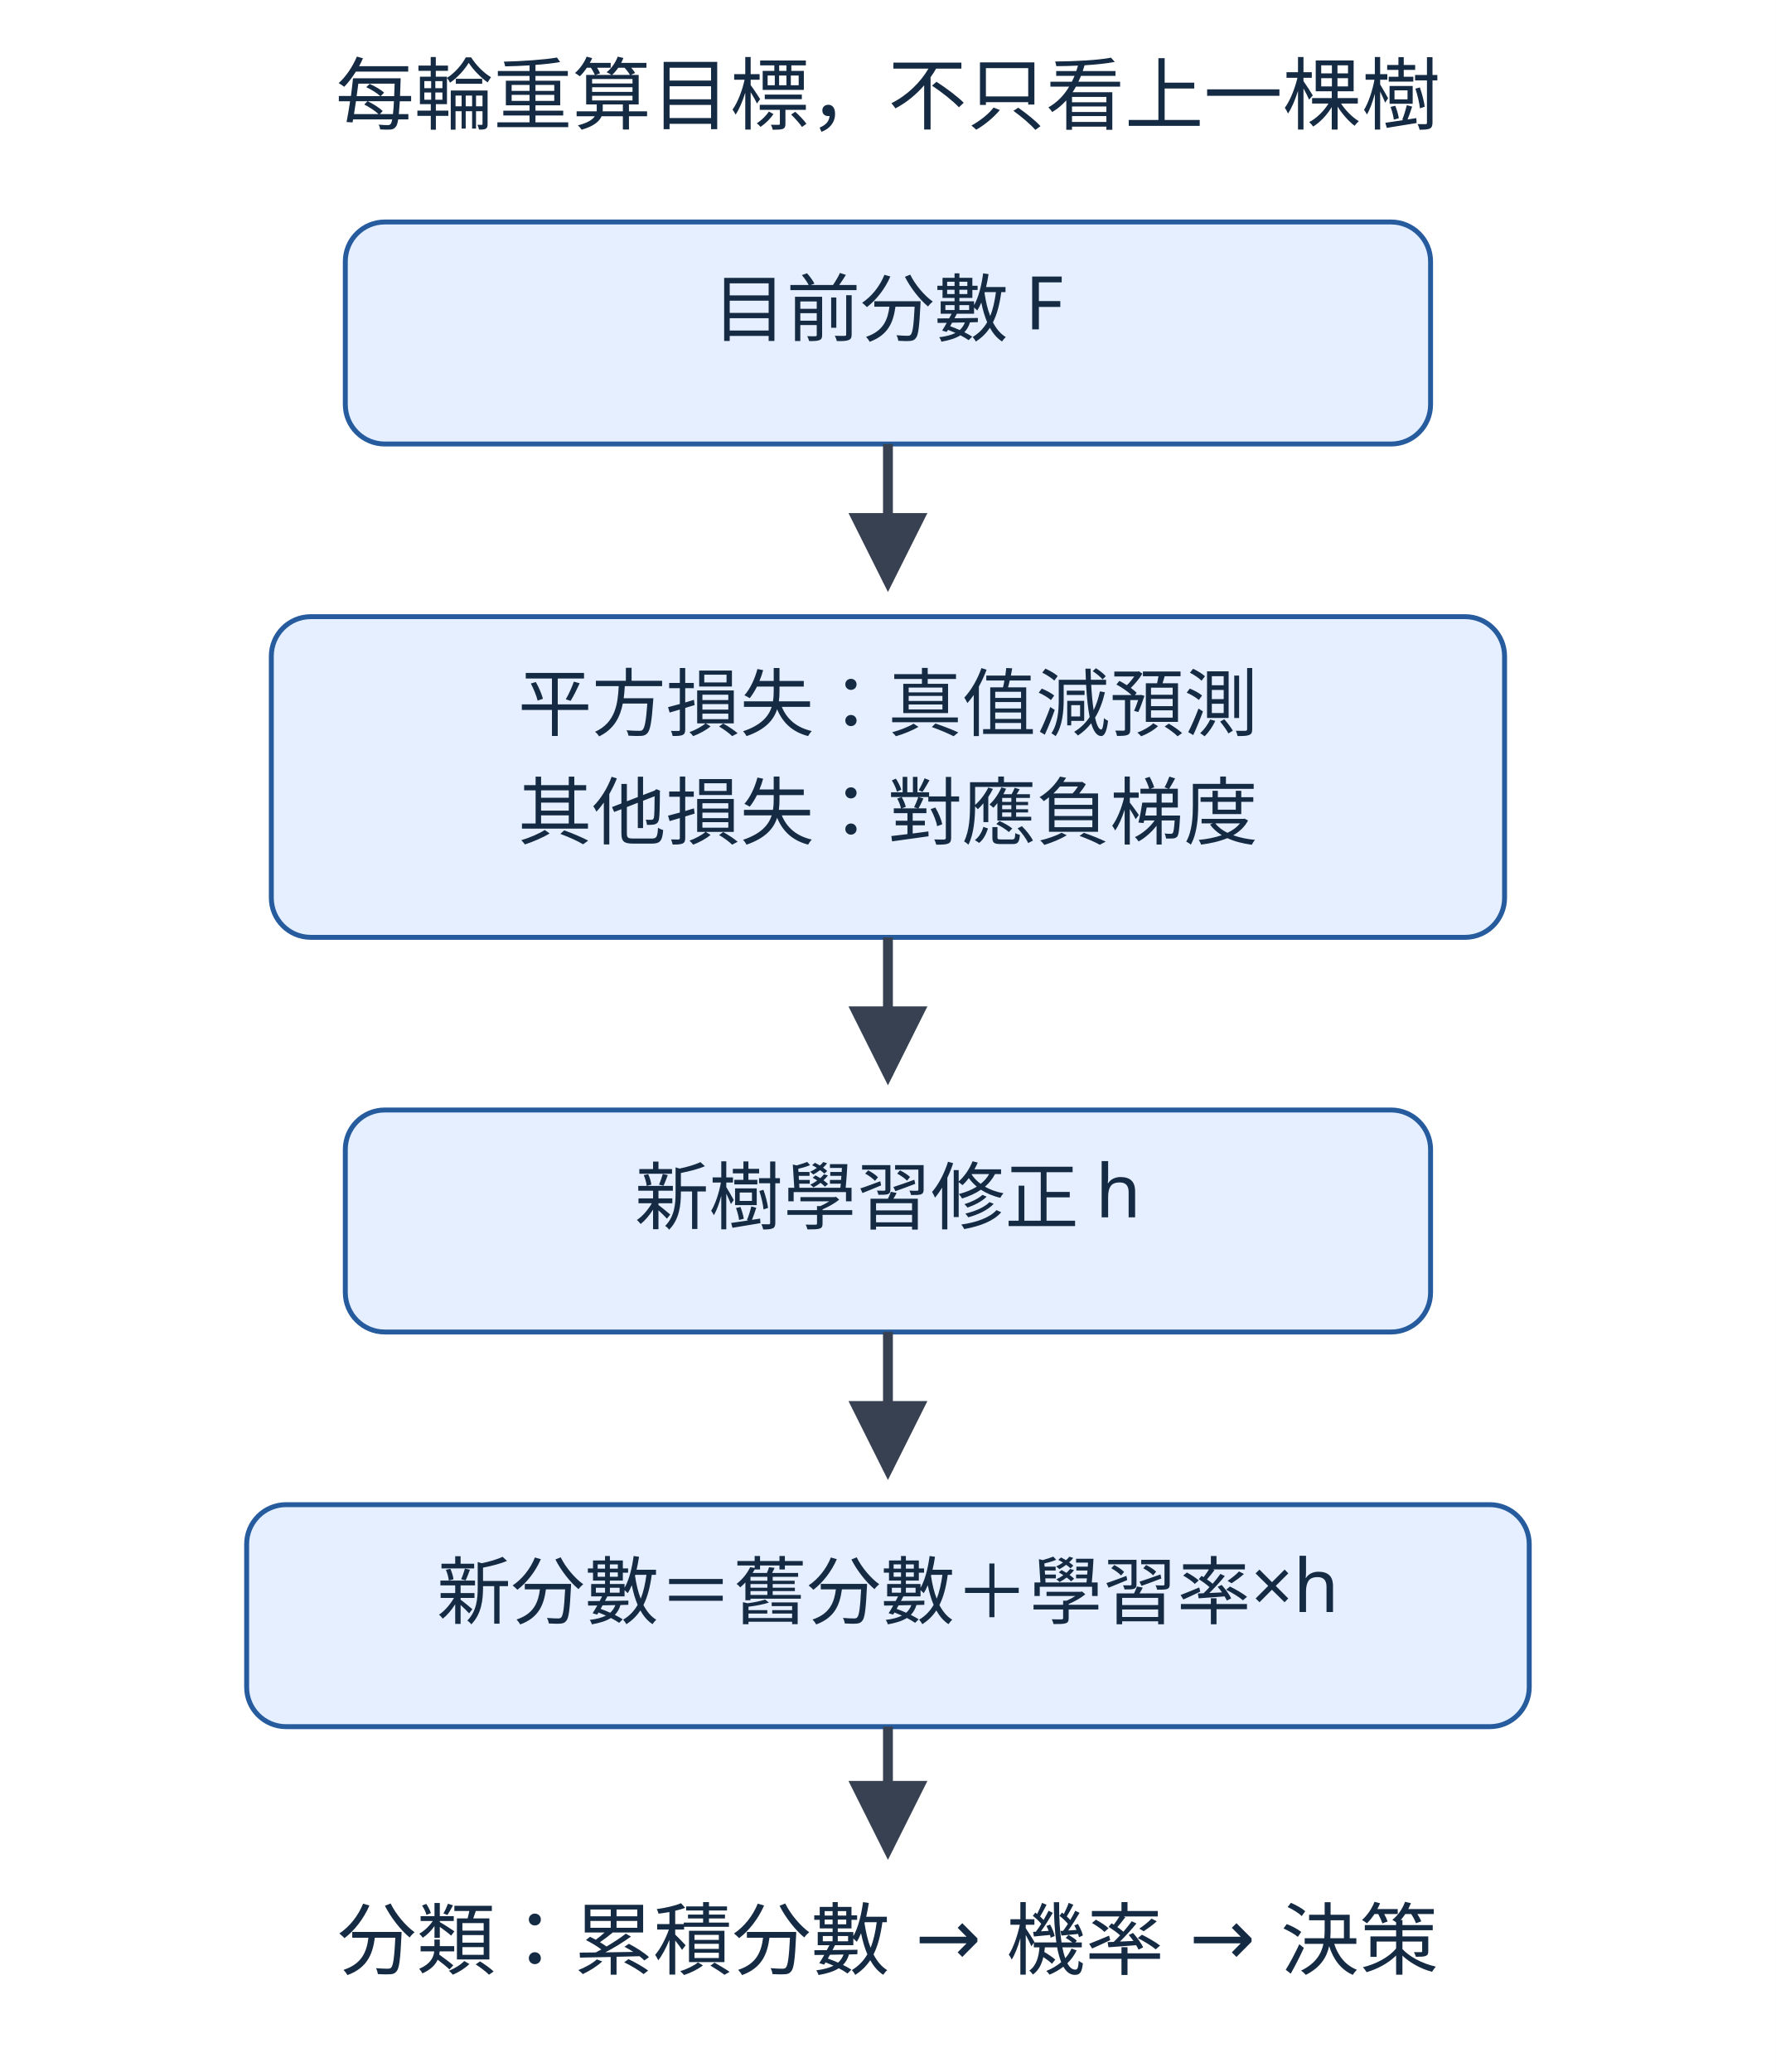
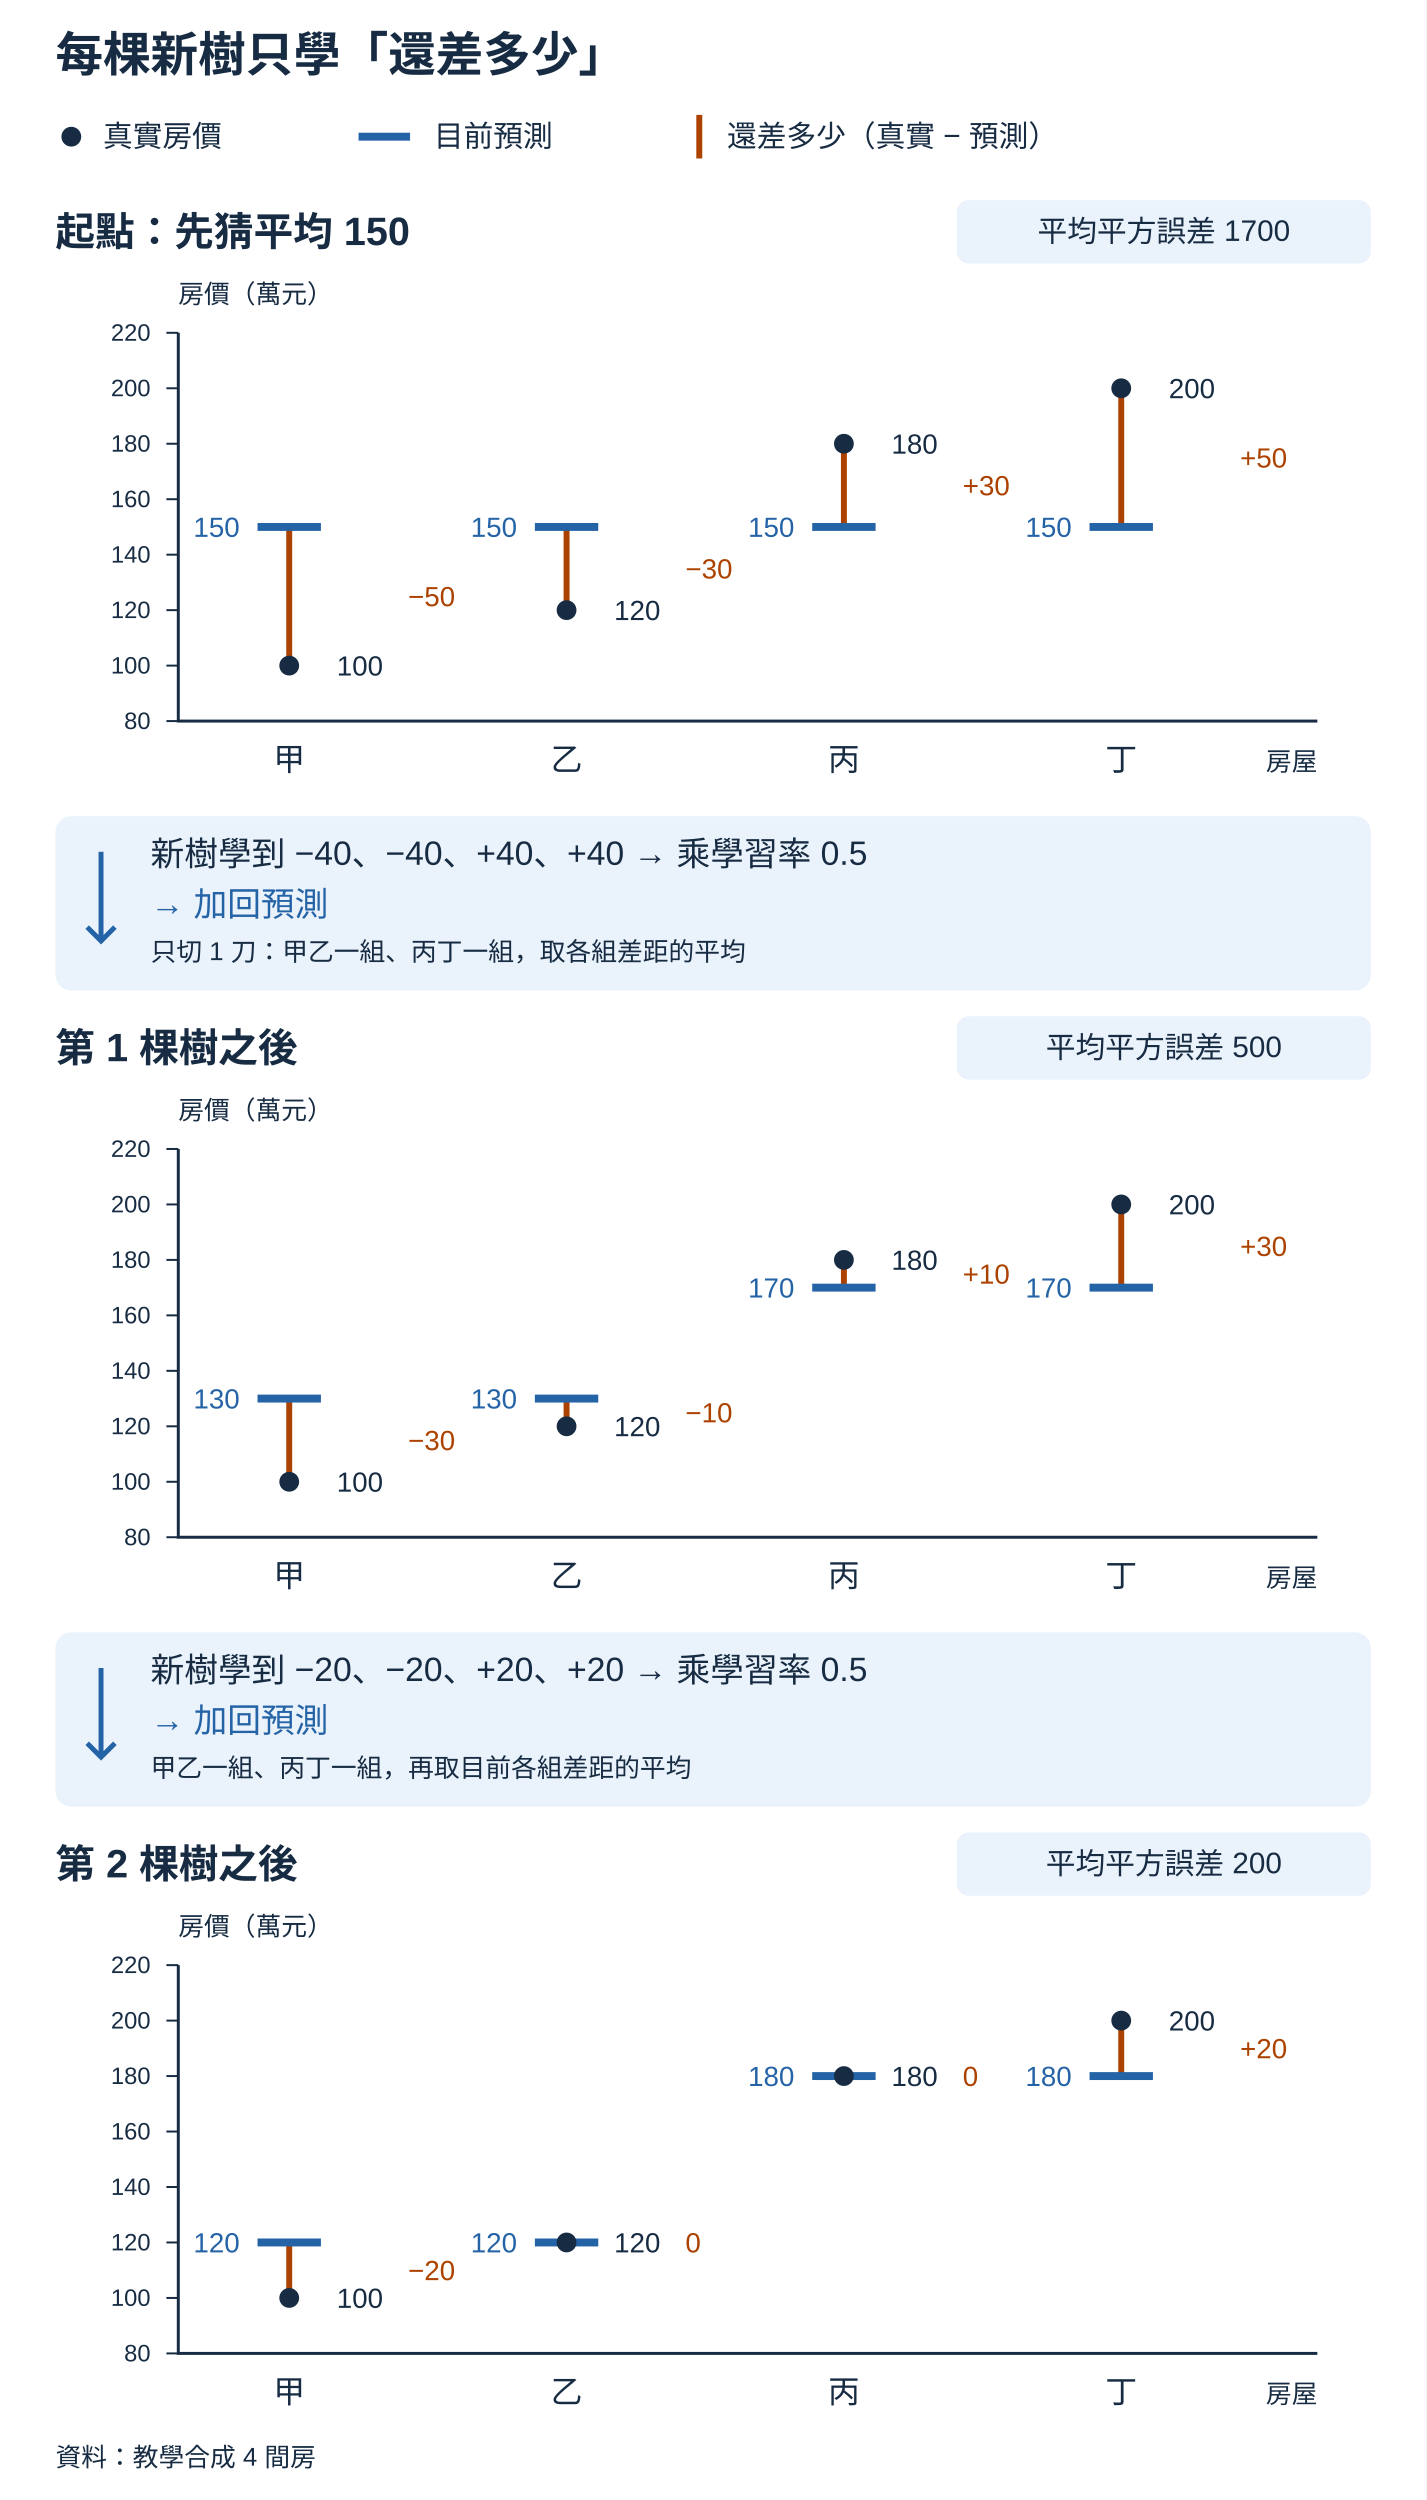
- <svg xmlns="http://www.w3.org/2000/svg" viewBox="0 0 360 420" role="img" aria-labelledby="title desc">
-   <defs>
-     <marker id="a" markerWidth="8" markerHeight="8" refX="7" refY="4" orient="auto">
-       <path d="M0 0 L8 4 L0 8" fill="#374151" />
-     </marker>
-   </defs>
-   <rect width="360" height="420" fill="#fff" />
-   <g font-family="sans-serif" fill="#152a43">
-     <text x="180" y="25" text-anchor="middle" font-size="16">每輪重算目標，不只看上一棵樹</text>
-     <rect x="70" y="45" width="220" height="45" rx="8" fill="#e5efff" stroke="#265c9e" />
-     <text x="180" y="68" text-anchor="middle" font-size="15">目前分數 F</text>
-     <path d="M180 90 L180 118" fill="none" stroke="#374151" stroke-width="2" marker-end="url(#a)" />
-     <rect x="55" y="125" width="250" height="65" rx="8" fill="#e5efff" stroke="#265c9e" />
-     <text x="180" y="148" text-anchor="middle" font-size="15">平方損失：真值減預測</text>
-     <text x="180" y="170" text-anchor="middle" font-size="15">其他損失：對應負梯度</text>
-     <path d="M180 190 L180 218" fill="none" stroke="#374151" stroke-width="2" marker-end="url(#a)" />
-     <rect x="70" y="225" width="220" height="45" rx="8" fill="#e5efff" stroke="#265c9e" />
-     <text x="180" y="248" text-anchor="middle" font-size="15">新樹學習修正 h</text>
-     <path d="M180 270 L180 298" fill="none" stroke="#374151" stroke-width="2" marker-end="url(#a)" />
-     <rect x="50" y="305" width="260" height="45" rx="8" fill="#e5efff" stroke="#265c9e" />
-     <text x="180" y="328" text-anchor="middle" font-size="15">新分數＝舊分數＋學習率×h</text>
-     <path d="M180 350 L180 375" fill="none" stroke="#374151" stroke-width="2" marker-end="url(#a)" />
-     <text x="180" y="399" text-anchor="middle" font-size="16">分類：累積分數 → 機率 → 決策</text>
+ <svg xmlns="http://www.w3.org/2000/svg" viewBox="0 0 720 1262" role="img" aria-labelledby="title desc">
+   <rect width="720" height="1262" fill="#fff" />
+   <g font-family="Arial,Microsoft JhengHei,sans-serif" fill="#172c43">
+     <text x="28" y="36" font-size="24" font-weight="700">每棵新樹只學「還差多少」</text>
+     <circle cx="36" cy="69" r="5" fill="#172c43" />
+     <text x="52" y="74" font-size="15">真實房價</text>
+     <line x1="181" y1="69" x2="207" y2="69" stroke="#2463a6" stroke-width="4" />
+     <text x="219" y="74" font-size="15">目前預測</text>
+     <line x1="353" y1="58" x2="353" y2="80" stroke="#ac4200" stroke-width="3" />
+     <text x="367" y="74" font-size="15">還差多少（真實 − 預測）</text>
+     <g id="panel-0" data-plot-top="168" data-plot-bottom="364" data-axis-min="80" data-axis-max="220">
+       <text x="28" y="124" font-size="20" font-weight="700">起點：先猜平均 150</text>
+       <rect x="483" y="101" width="209" height="32" rx="6" fill="#eaf2fb" />
+       <text x="587.5" y="122" text-anchor="middle" font-size="15">平均平方誤差 1700</text>
+       <text x="90" y="153" font-size="13">房價（萬元）</text>
+       <path d="M90 168 V364 H665" fill="none" stroke="#172c43" stroke-width="1.5" />
+       <line x1="84" y1="364" x2="90" y2="364" stroke="#172c43" />
+       <text x="76" y="368" text-anchor="end" font-size="12" data-axis-tick="80">80</text>
+       <line x1="84" y1="336" x2="90" y2="336" stroke="#172c43" />
+       <text x="76" y="340" text-anchor="end" font-size="12" data-axis-tick="100">100</text>
+       <line x1="84" y1="308" x2="90" y2="308" stroke="#172c43" />
+       <text x="76" y="312" text-anchor="end" font-size="12" data-axis-tick="120">120</text>
+       <line x1="84" y1="280" x2="90" y2="280" stroke="#172c43" />
+       <text x="76" y="284" text-anchor="end" font-size="12" data-axis-tick="140">140</text>
+       <line x1="84" y1="252" x2="90" y2="252" stroke="#172c43" />
+       <text x="76" y="256" text-anchor="end" font-size="12" data-axis-tick="160">160</text>
+       <line x1="84" y1="224" x2="90" y2="224" stroke="#172c43" />
+       <text x="76" y="228" text-anchor="end" font-size="12" data-axis-tick="180">180</text>
+       <line x1="84" y1="196" x2="90" y2="196" stroke="#172c43" />
+       <text x="76" y="200" text-anchor="end" font-size="12" data-axis-tick="200">200</text>
+       <line x1="84" y1="168" x2="90" y2="168" stroke="#172c43" />
+       <text x="76" y="172" text-anchor="end" font-size="12" data-axis-tick="220">220</text>
+       <g data-house="甲">
+         <line class="gap" x1="146" y1="266" x2="146" y2="336" stroke="#ac4200" stroke-width="3" />
+         <line class="prediction" x1="130" y1="266" x2="162" y2="266" stroke="#2463a6" stroke-width="4" />
+         <circle class="actual" cx="146" cy="336" r="5" fill="#172c43" />
+         <text class="actual-label" x="170" y="341" font-size="14">100</text>
+         <text class="prediction-label" x="121" y="271" text-anchor="end" fill="#2463a6" font-size="14">150</text>
+         <text class="gap-label" x="206" y="306" fill="#ac4200" font-size="14">−50</text>
+         <text x="146" y="389" text-anchor="middle" font-size="16">甲</text>
+       </g>
+       <g data-house="乙">
+         <line class="gap" x1="286" y1="266" x2="286" y2="308" stroke="#ac4200" stroke-width="3" />
+         <line class="prediction" x1="270" y1="266" x2="302" y2="266" stroke="#2463a6" stroke-width="4" />
+         <circle class="actual" cx="286" cy="308" r="5" fill="#172c43" />
+         <text class="actual-label" x="310" y="313" font-size="14">120</text>
+         <text class="prediction-label" x="261" y="271" text-anchor="end" fill="#2463a6" font-size="14">150</text>
+         <text class="gap-label" x="346" y="292" fill="#ac4200" font-size="14">−30</text>
+         <text x="286" y="389" text-anchor="middle" font-size="16">乙</text>
+       </g>
+       <g data-house="丙">
+         <line class="gap" x1="426" y1="266" x2="426" y2="224" stroke="#ac4200" stroke-width="3" />
+         <line class="prediction" x1="410" y1="266" x2="442" y2="266" stroke="#2463a6" stroke-width="4" />
+         <circle class="actual" cx="426" cy="224" r="5" fill="#172c43" />
+         <text class="actual-label" x="450" y="229" font-size="14">180</text>
+         <text class="prediction-label" x="401" y="271" text-anchor="end" fill="#2463a6" font-size="14">150</text>
+         <text class="gap-label" x="486" y="250" fill="#ac4200" font-size="14">+30</text>
+         <text x="426" y="389" text-anchor="middle" font-size="16">丙</text>
+       </g>
+       <g data-house="丁">
+         <line class="gap" x1="566" y1="266" x2="566" y2="196" stroke="#ac4200" stroke-width="3" />
+         <line class="prediction" x1="550" y1="266" x2="582" y2="266" stroke="#2463a6" stroke-width="4" />
+         <circle class="actual" cx="566" cy="196" r="5" fill="#172c43" />
+         <text class="actual-label" x="590" y="201" font-size="14">200</text>
+         <text class="prediction-label" x="541" y="271" text-anchor="end" fill="#2463a6" font-size="14">150</text>
+         <text class="gap-label" x="626" y="236" fill="#ac4200" font-size="14">+50</text>
+         <text x="566" y="389" text-anchor="middle" font-size="16">丁</text>
+       </g>
+       <text x="665" y="389" text-anchor="end" font-size="13">房屋</text>
+     </g>
+     <g id="update-1">
+       <rect x="28" y="412" width="664" height="88" rx="8" fill="#eaf2fb" />
+       <path d="M51 430 V475 M44 468 L51 475 L58 468" fill="none" stroke="#2463a6" stroke-width="2.5" />
+       <text x="76" y="437" font-size="17">新樹學到 −40、−40、+40、+40 → 乘學習率 0.5</text>
+       <text x="76" y="462" font-size="17" fill="#2463a6">→ 加回預測</text>
+       <text x="76" y="485" font-size="13">只切 1 刀：甲乙一組、丙丁一組，取各組差距的平均</text>
+     </g>
+     <g id="panel-1" data-plot-top="580" data-plot-bottom="776" data-axis-min="80" data-axis-max="220">
+       <text x="28" y="536" font-size="20" font-weight="700">第 1 棵樹之後</text>
+       <rect x="483" y="513" width="209" height="32" rx="6" fill="#eaf2fb" />
+       <text x="587.5" y="534" text-anchor="middle" font-size="15">平均平方誤差 500</text>
+       <text x="90" y="565" font-size="13">房價（萬元）</text>
+       <path d="M90 580 V776 H665" fill="none" stroke="#172c43" stroke-width="1.5" />
+       <line x1="84" y1="776" x2="90" y2="776" stroke="#172c43" />
+       <text x="76" y="780" text-anchor="end" font-size="12" data-axis-tick="80">80</text>
+       <line x1="84" y1="748" x2="90" y2="748" stroke="#172c43" />
+       <text x="76" y="752" text-anchor="end" font-size="12" data-axis-tick="100">100</text>
+       <line x1="84" y1="720" x2="90" y2="720" stroke="#172c43" />
+       <text x="76" y="724" text-anchor="end" font-size="12" data-axis-tick="120">120</text>
+       <line x1="84" y1="692" x2="90" y2="692" stroke="#172c43" />
+       <text x="76" y="696" text-anchor="end" font-size="12" data-axis-tick="140">140</text>
+       <line x1="84" y1="664" x2="90" y2="664" stroke="#172c43" />
+       <text x="76" y="668" text-anchor="end" font-size="12" data-axis-tick="160">160</text>
+       <line x1="84" y1="636" x2="90" y2="636" stroke="#172c43" />
+       <text x="76" y="640" text-anchor="end" font-size="12" data-axis-tick="180">180</text>
+       <line x1="84" y1="608" x2="90" y2="608" stroke="#172c43" />
+       <text x="76" y="612" text-anchor="end" font-size="12" data-axis-tick="200">200</text>
+       <line x1="84" y1="580" x2="90" y2="580" stroke="#172c43" />
+       <text x="76" y="584" text-anchor="end" font-size="12" data-axis-tick="220">220</text>
+       <g data-house="甲">
+         <line class="gap" x1="146" y1="706" x2="146" y2="748" stroke="#ac4200" stroke-width="3" />
+         <line class="prediction" x1="130" y1="706" x2="162" y2="706" stroke="#2463a6" stroke-width="4" />
+         <circle class="actual" cx="146" cy="748" r="5" fill="#172c43" />
+         <text class="actual-label" x="170" y="753" font-size="14">100</text>
+         <text class="prediction-label" x="121" y="711" text-anchor="end" fill="#2463a6" font-size="14">130</text>
+         <text class="gap-label" x="206" y="732" fill="#ac4200" font-size="14">−30</text>
+         <text x="146" y="801" text-anchor="middle" font-size="16">甲</text>
+       </g>
+       <g data-house="乙">
+         <line class="gap" x1="286" y1="706" x2="286" y2="720" stroke="#ac4200" stroke-width="3" />
+         <line class="prediction" x1="270" y1="706" x2="302" y2="706" stroke="#2463a6" stroke-width="4" />
+         <circle class="actual" cx="286" cy="720" r="5" fill="#172c43" />
+         <text class="actual-label" x="310" y="725" font-size="14">120</text>
+         <text class="prediction-label" x="261" y="711" text-anchor="end" fill="#2463a6" font-size="14">130</text>
+         <text class="gap-label" x="346" y="718" fill="#ac4200" font-size="14">−10</text>
+         <text x="286" y="801" text-anchor="middle" font-size="16">乙</text>
+       </g>
+       <g data-house="丙">
+         <line class="gap" x1="426" y1="650" x2="426" y2="636" stroke="#ac4200" stroke-width="3" />
+         <line class="prediction" x1="410" y1="650" x2="442" y2="650" stroke="#2463a6" stroke-width="4" />
+         <circle class="actual" cx="426" cy="636" r="5" fill="#172c43" />
+         <text class="actual-label" x="450" y="641" font-size="14">180</text>
+         <text class="prediction-label" x="401" y="655" text-anchor="end" fill="#2463a6" font-size="14">170</text>
+         <text class="gap-label" x="486" y="648" fill="#ac4200" font-size="14">+10</text>
+         <text x="426" y="801" text-anchor="middle" font-size="16">丙</text>
+       </g>
+       <g data-house="丁">
+         <line class="gap" x1="566" y1="650" x2="566" y2="608" stroke="#ac4200" stroke-width="3" />
+         <line class="prediction" x1="550" y1="650" x2="582" y2="650" stroke="#2463a6" stroke-width="4" />
+         <circle class="actual" cx="566" cy="608" r="5" fill="#172c43" />
+         <text class="actual-label" x="590" y="613" font-size="14">200</text>
+         <text class="prediction-label" x="541" y="655" text-anchor="end" fill="#2463a6" font-size="14">170</text>
+         <text class="gap-label" x="626" y="634" fill="#ac4200" font-size="14">+30</text>
+         <text x="566" y="801" text-anchor="middle" font-size="16">丁</text>
+       </g>
+       <text x="665" y="801" text-anchor="end" font-size="13">房屋</text>
+     </g>
+     <g id="update-2">
+       <rect x="28" y="824" width="664" height="88" rx="8" fill="#eaf2fb" />
+       <path d="M51 842 V887 M44 880 L51 887 L58 880" fill="none" stroke="#2463a6" stroke-width="2.5" />
+       <text x="76" y="849" font-size="17">新樹學到 −20、−20、+20、+20 → 乘學習率 0.5</text>
+       <text x="76" y="874" font-size="17" fill="#2463a6">→ 加回預測</text>
+       <text x="76" y="897" font-size="13">甲乙一組、丙丁一組，再取目前各組差距的平均</text>
+     </g>
+     <g id="panel-2" data-plot-top="992" data-plot-bottom="1188" data-axis-min="80" data-axis-max="220">
+       <text x="28" y="948" font-size="20" font-weight="700">第 2 棵樹之後</text>
+       <rect x="483" y="925" width="209" height="32" rx="6" fill="#eaf2fb" />
+       <text x="587.5" y="946" text-anchor="middle" font-size="15">平均平方誤差 200</text>
+       <text x="90" y="977" font-size="13">房價（萬元）</text>
+       <path d="M90 992 V1188 H665" fill="none" stroke="#172c43" stroke-width="1.5" />
+       <line x1="84" y1="1188" x2="90" y2="1188" stroke="#172c43" />
+       <text x="76" y="1192" text-anchor="end" font-size="12" data-axis-tick="80">80</text>
+       <line x1="84" y1="1160" x2="90" y2="1160" stroke="#172c43" />
+       <text x="76" y="1164" text-anchor="end" font-size="12" data-axis-tick="100">100</text>
+       <line x1="84" y1="1132" x2="90" y2="1132" stroke="#172c43" />
+       <text x="76" y="1136" text-anchor="end" font-size="12" data-axis-tick="120">120</text>
+       <line x1="84" y1="1104" x2="90" y2="1104" stroke="#172c43" />
+       <text x="76" y="1108" text-anchor="end" font-size="12" data-axis-tick="140">140</text>
+       <line x1="84" y1="1076" x2="90" y2="1076" stroke="#172c43" />
+       <text x="76" y="1080" text-anchor="end" font-size="12" data-axis-tick="160">160</text>
+       <line x1="84" y1="1048" x2="90" y2="1048" stroke="#172c43" />
+       <text x="76" y="1052" text-anchor="end" font-size="12" data-axis-tick="180">180</text>
+       <line x1="84" y1="1020" x2="90" y2="1020" stroke="#172c43" />
+       <text x="76" y="1024" text-anchor="end" font-size="12" data-axis-tick="200">200</text>
+       <line x1="84" y1="992" x2="90" y2="992" stroke="#172c43" />
+       <text x="76" y="996" text-anchor="end" font-size="12" data-axis-tick="220">220</text>
+       <g data-house="甲">
+         <line class="gap" x1="146" y1="1132" x2="146" y2="1160" stroke="#ac4200" stroke-width="3" />
+         <line class="prediction" x1="130" y1="1132" x2="162" y2="1132" stroke="#2463a6" stroke-width="4" />
+         <circle class="actual" cx="146" cy="1160" r="5" fill="#172c43" />
+         <text class="actual-label" x="170" y="1165" font-size="14">100</text>
+         <text class="prediction-label" x="121" y="1137" text-anchor="end" fill="#2463a6" font-size="14">120</text>
+         <text class="gap-label" x="206" y="1151" fill="#ac4200" font-size="14">−20</text>
+         <text x="146" y="1213" text-anchor="middle" font-size="16">甲</text>
+       </g>
+       <g data-house="乙">
+         <line class="prediction" x1="270" y1="1132" x2="302" y2="1132" stroke="#2463a6" stroke-width="4" />
+         <circle class="actual" cx="286" cy="1132" r="5" fill="#172c43" />
+         <text class="actual-label" x="310" y="1137" font-size="14">120</text>
+         <text class="prediction-label" x="261" y="1137" text-anchor="end" fill="#2463a6" font-size="14">120</text>
+         <text class="gap-label" x="346" y="1137" fill="#ac4200" font-size="14">0</text>
+         <text x="286" y="1213" text-anchor="middle" font-size="16">乙</text>
+       </g>
+       <g data-house="丙">
+         <line class="prediction" x1="410" y1="1048" x2="442" y2="1048" stroke="#2463a6" stroke-width="4" />
+         <circle class="actual" cx="426" cy="1048" r="5" fill="#172c43" />
+         <text class="actual-label" x="450" y="1053" font-size="14">180</text>
+         <text class="prediction-label" x="401" y="1053" text-anchor="end" fill="#2463a6" font-size="14">180</text>
+         <text class="gap-label" x="486" y="1053" fill="#ac4200" font-size="14">0</text>
+         <text x="426" y="1213" text-anchor="middle" font-size="16">丙</text>
+       </g>
+       <g data-house="丁">
+         <line class="gap" x1="566" y1="1048" x2="566" y2="1020" stroke="#ac4200" stroke-width="3" />
+         <line class="prediction" x1="550" y1="1048" x2="582" y2="1048" stroke="#2463a6" stroke-width="4" />
+         <circle class="actual" cx="566" cy="1020" r="5" fill="#172c43" />
+         <text class="actual-label" x="590" y="1025" font-size="14">200</text>
+         <text class="prediction-label" x="541" y="1053" text-anchor="end" fill="#2463a6" font-size="14">180</text>
+         <text class="gap-label" x="626" y="1039" fill="#ac4200" font-size="14">+20</text>
+         <text x="566" y="1213" text-anchor="middle" font-size="16">丁</text>
+       </g>
+       <text x="665" y="1213" text-anchor="end" font-size="13">房屋</text>
+     </g>
+     <text x="28" y="1245" font-size="13">資料：教學合成 4 間房</text>
  </g>
</svg>
